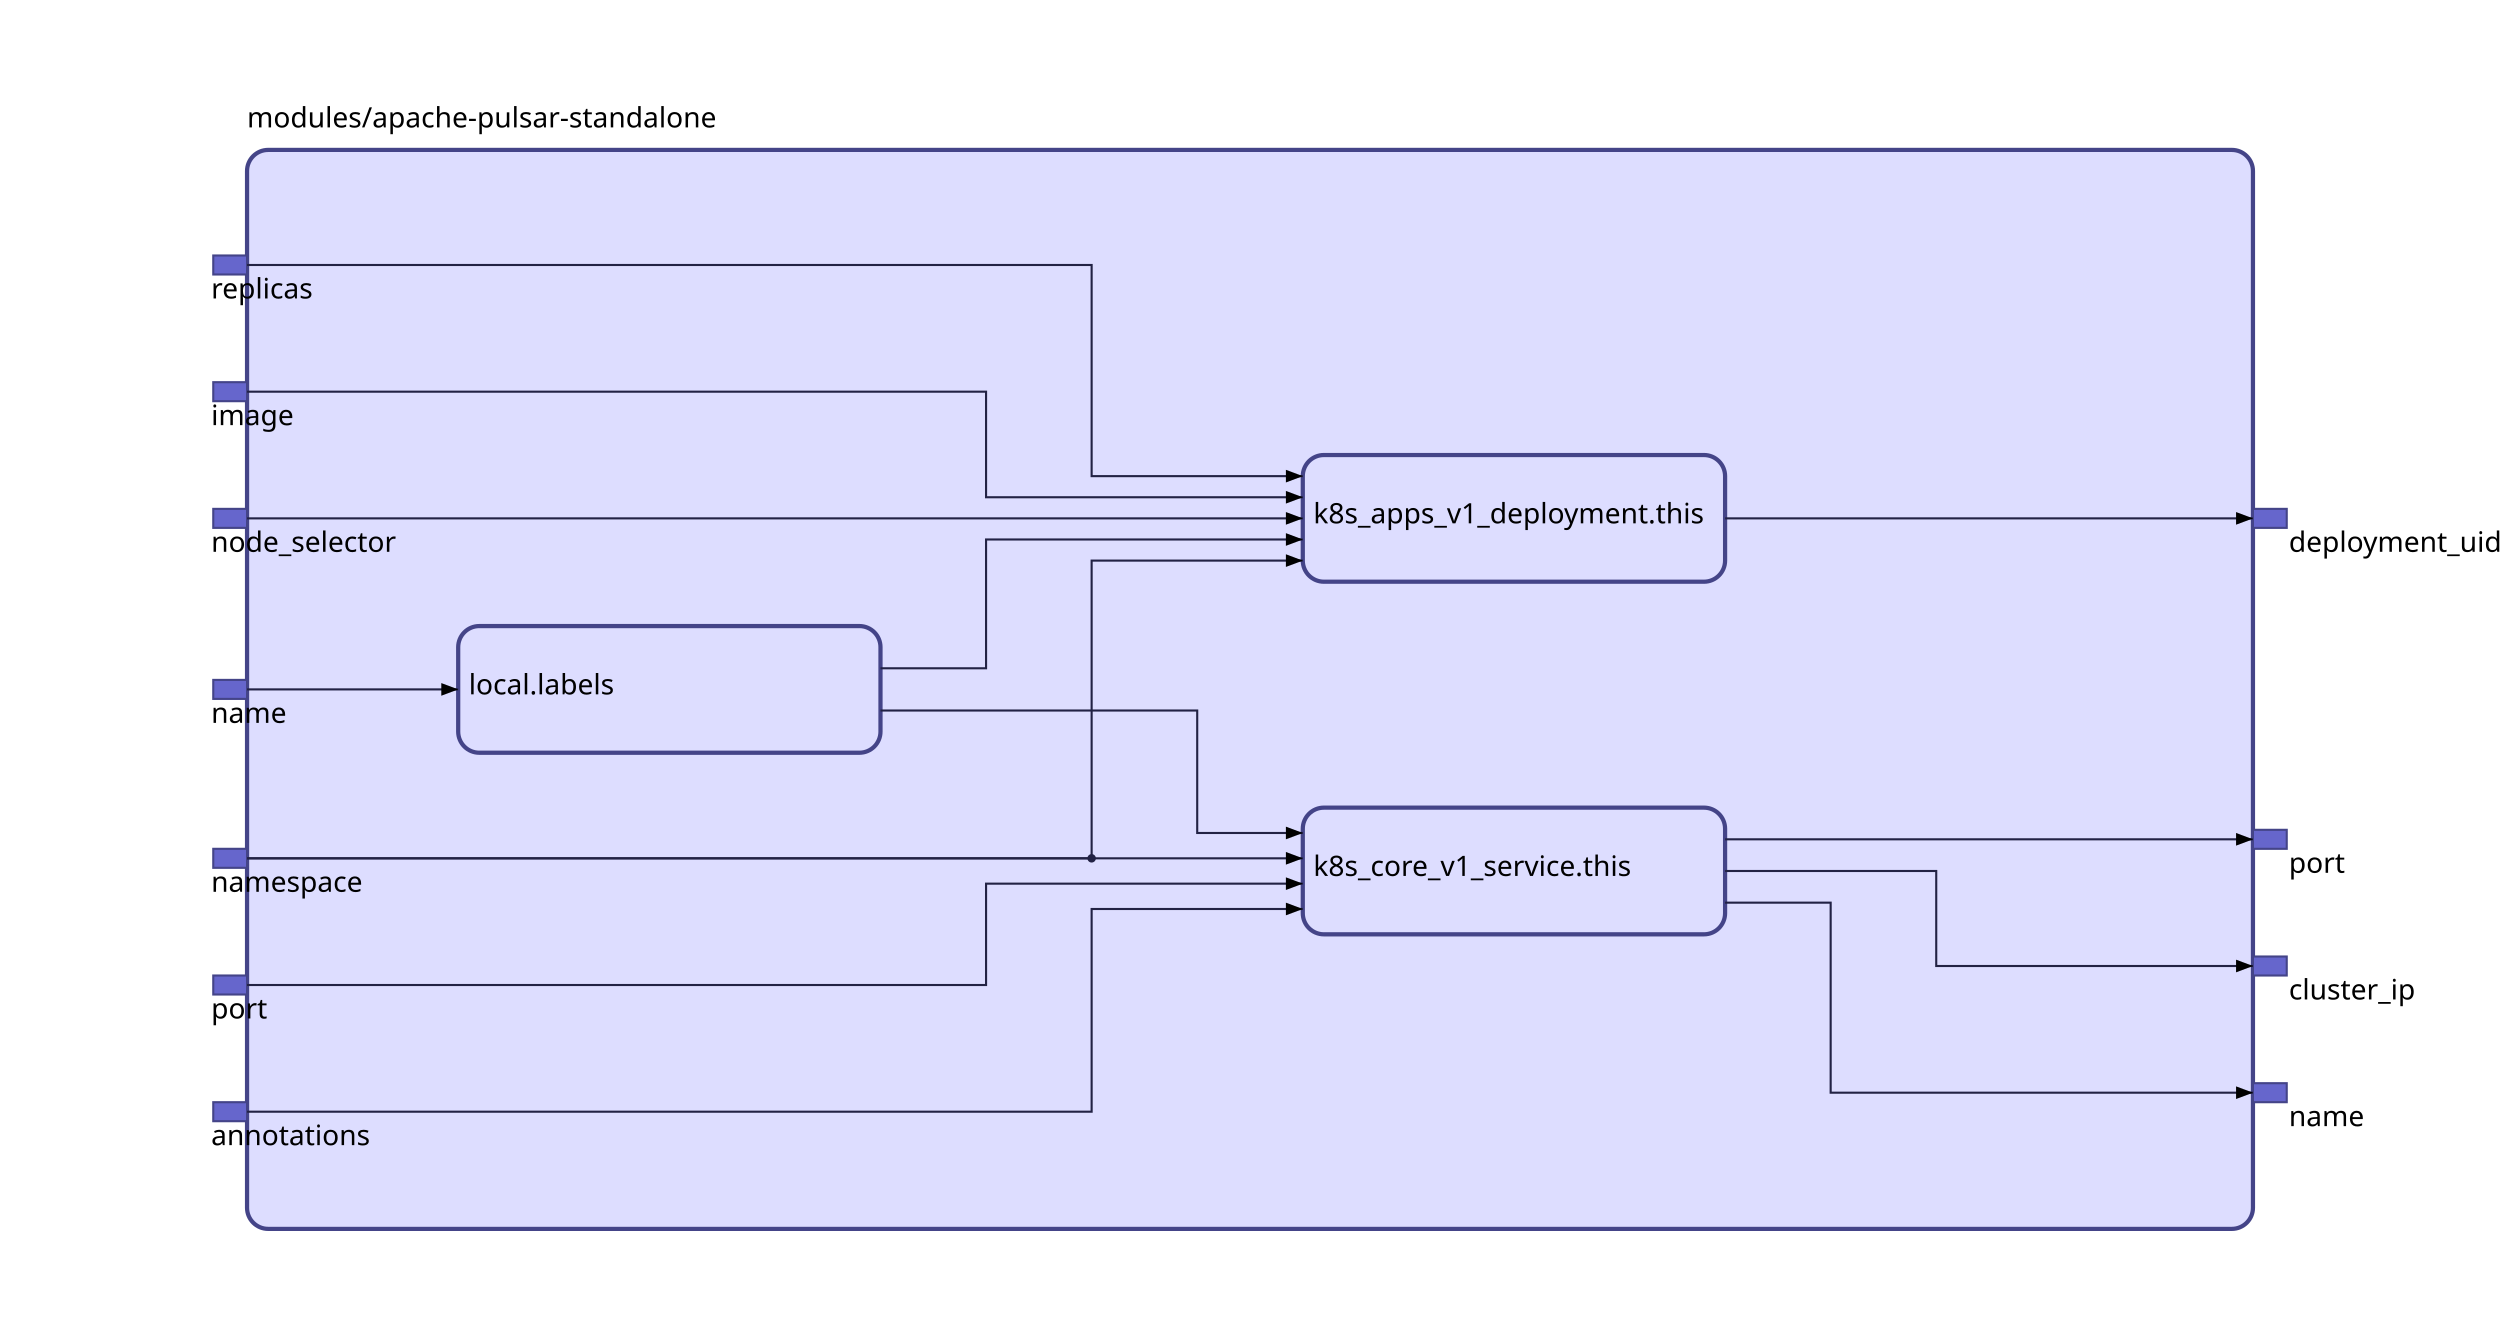
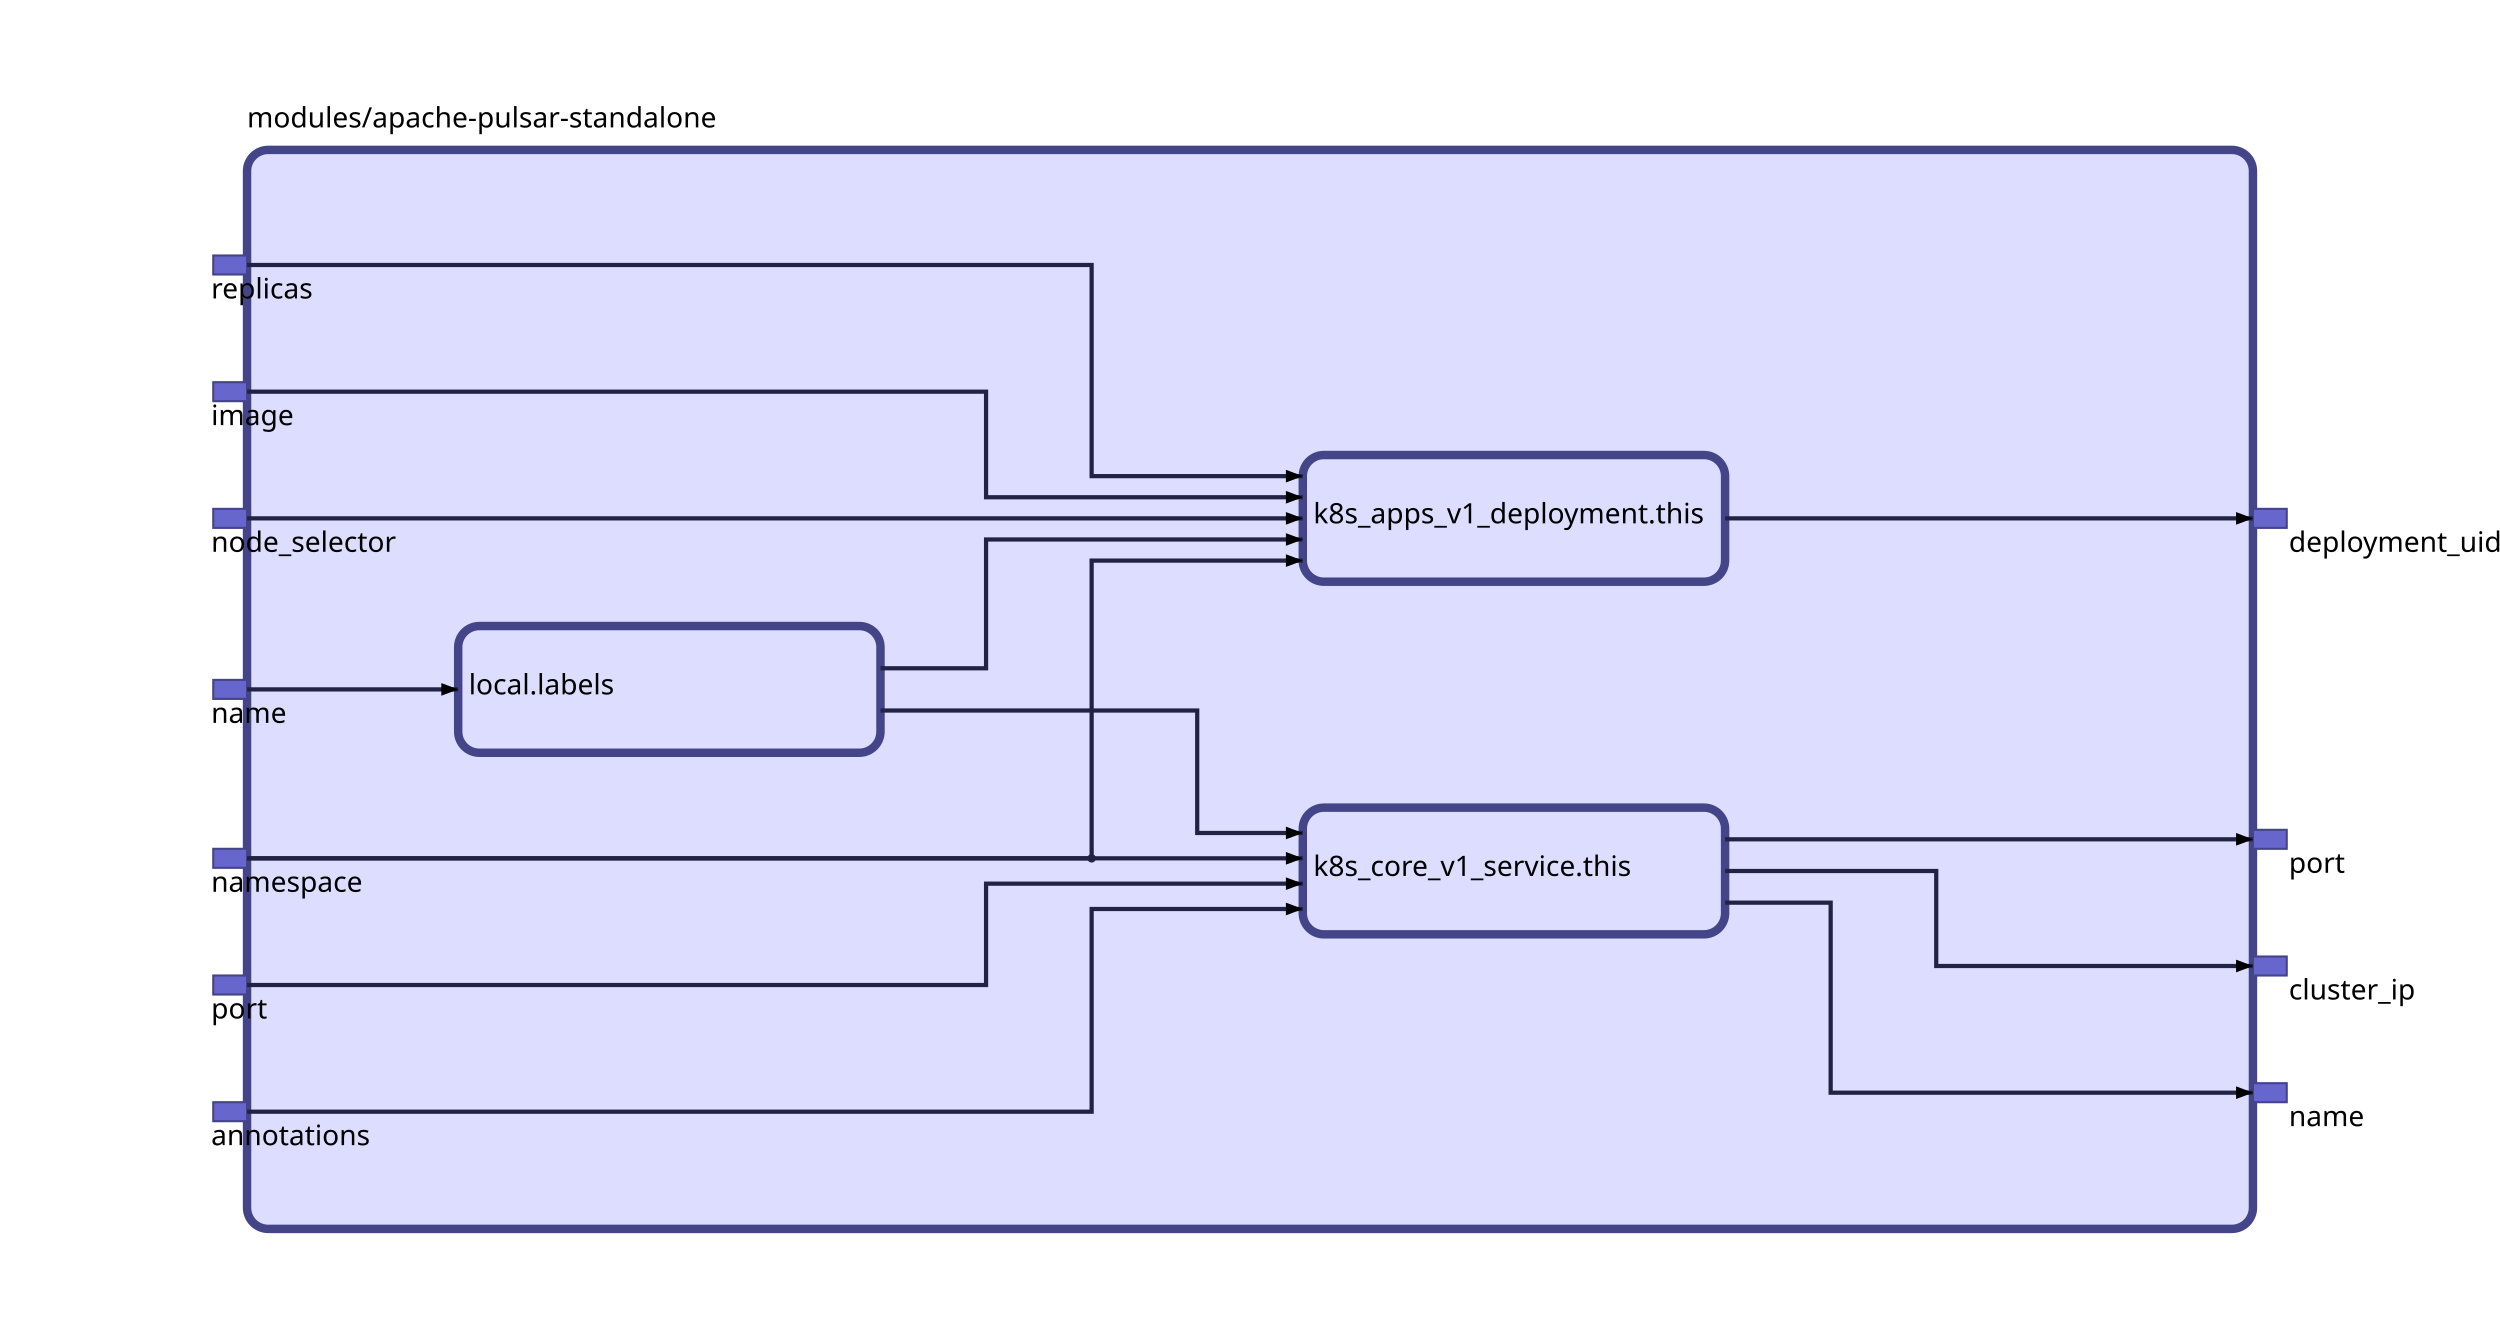
<svg xmlns="http://www.w3.org/2000/svg" id="sprotty_1" class="sprotty-graph sprotty" tabindex="1002" viewBox="0 0 1184 632">
  <style>.elknode {
    stroke: #448;
-     stroke-width: 2;
+     stroke-width: 4;
    fill: #ddf;
}

.elkport {
    stroke: #448;
    stroke-width: 1;
    fill: #66c;
}

.elkedge {
    fill: none;
    stroke: #224;
-     stroke-width: 1;
+     stroke-width: 2;
    pointer-events: stroke;
}

.elkedge:hover {
    stroke: #88f;
-     stroke-width: 10;
+     stroke-width: 8;
+     stroke-dasharray: 16px;
+     stroke-dashoffset: 32px;
+     animation: stroke 0.5s linear infinite;
+ }
+ 
+ @keyframes stroke {
+     to {
+         stroke-dashoffset: 0;
+     }
}

.elkedge.arrow {
    fill: #336;
}

.elklabel {
    stroke-width: 0;
    stroke: #000;
    fill: #000;
    font-family: sans-serif;
    font-size: 10pt;
    dominant-baseline: hanging;
}

.elklabel:hover {
    font-size: 24pt;
}

.elkjunction {
    stroke: none;
    fill: #224;
}

.selected &gt; rect {
    stroke-width: 3;
}

.mouseover {
    stroke: #88f;
}
/*
 * Copyright (C) 2017 TypeFox and others.
 *
 * Licensed under the Apache License, Version 2.0 (the "License"); you may not use this file except in compliance with the License.
 * You may obtain a copy of the License at http://www.apache.org/licenses/LICENSE-2.0
 */

.sprotty {
    padding: 0px;
    font-family: "Helvetica Neue", Helvetica, Arial, sans-serif;
}

.sprotty-hidden {
    display: block;
    position: absolute;
    width: 0px;
    height: 0px;
}

.sprotty-popup {
    font-family: "Helvetica Neue", Helvetica, Arial, sans-serif;
    position: absolute;
    background: white;
    border-radius: 5px;
    border: 1px solid;
    max-width: 400px;
    min-width: 100px;
}

.sprotty-popup &gt; div {
    margin: 10px;
}

.sprotty-popup-closed {
    display: none;
}
</style>
  <g transform="scale(1) translate(0,0)">
    <g id="sprotty_3" transform="translate(117, 71)" opacity="1">
      <rect class="elknode" x="0" y="0" rx="10" width="950" height="511" />
      <g id="sprotty_5" transform="translate(500, 144.5)" opacity="1">
        <rect class="elknode" x="0" y="0" rx="10" width="200" height="60" />
        <text id="sprotty_6" class="elklabel" transform="translate(5, 22) translate(0, 0)" opacity="1">k8s_apps_v1_deployment.this</text>
      </g>
      <g id="sprotty_7" transform="translate(500, 311.5)" opacity="1">
        <rect class="elknode" x="0" y="0" rx="10" width="200" height="60" />
        <text id="sprotty_8" class="elklabel" transform="translate(5, 22) translate(0, 0)" opacity="1">k8s_core_v1_service.this</text>
      </g>
      <g id="sprotty_9" transform="translate(100, 225.5)" opacity="1">
        <rect class="elknode" x="0" y="0" rx="10" width="200" height="60" />
        <text id="sprotty_10" class="elklabel" transform="translate(5, 22) translate(0, 0)" opacity="1">local.labels</text>
      </g>
      <g id="sprotty_12" transform="translate(-16, 110)" opacity="1">
        <rect class="elkport" x="0" y="0" width="16" height="9" />
        <text id="sprotty_13" class="elklabel" transform="translate(-1, 10) translate(0, 0)" opacity="1">image</text>
      </g>
      <g id="sprotty_15" transform="translate(-16, 331)" opacity="1">
        <rect class="elkport" x="0" y="0" width="16" height="9" />
        <text id="sprotty_16" class="elklabel" transform="translate(-1, 10) translate(0, 0)" opacity="1">namespace</text>
      </g>
      <g id="sprotty_18" transform="translate(-16, 170)" opacity="1">
        <rect class="elkport" x="0" y="0" width="16" height="9" />
        <text id="sprotty_19" class="elklabel" transform="translate(-1, 10) translate(0, 0)" opacity="1">node_selector</text>
      </g>
      <g id="sprotty_21" transform="translate(-16, 50)" opacity="1">
        <rect class="elkport" x="0" y="0" width="16" height="9" />
        <text id="sprotty_22" class="elklabel" transform="translate(-1, 10) translate(0, 0)" opacity="1">replicas</text>
      </g>
      <g id="sprotty_25" transform="translate(-16, 451)" opacity="1">
        <rect class="elkport" x="0" y="0" width="16" height="9" />
        <text id="sprotty_26" class="elklabel" transform="translate(-1, 10) translate(0, 0)" opacity="1">annotations</text>
      </g>
      <g id="sprotty_29" transform="translate(-16, 391)" opacity="1">
        <rect class="elkport" x="0" y="0" width="16" height="9" />
        <text id="sprotty_30" class="elklabel" transform="translate(-1, 10) translate(0, 0)" opacity="1">port</text>
      </g>
      <g id="sprotty_32" transform="translate(-16, 251)" opacity="1">
        <rect class="elkport" x="0" y="0" width="16" height="9" />
        <text id="sprotty_33" class="elklabel" transform="translate(-1, 10) translate(0, 0)" opacity="1">name</text>
      </g>
      <g id="sprotty_35" transform="translate(950, 382)" opacity="1">
        <rect class="elkport" x="0" y="0" width="16" height="9" />
        <text id="sprotty_36" class="elklabel" transform="translate(17, 10) translate(0, 0)" opacity="1">cluster_ip</text>
      </g>
      <g id="sprotty_38" transform="translate(950, 170)" opacity="1">
        <rect class="elkport" x="0" y="0" width="16" height="9" />
        <text id="sprotty_39" class="elklabel" transform="translate(17, 10) translate(0, 0)" opacity="1">deployment_uid</text>
      </g>
      <g id="sprotty_41" transform="translate(950, 442)" opacity="1">
        <rect class="elkport" x="0" y="0" width="16" height="9" />
        <text id="sprotty_42" class="elklabel" transform="translate(17, 10) translate(0, 0)" opacity="1">name</text>
      </g>
      <g id="sprotty_44" transform="translate(950, 322)" opacity="1">
        <rect class="elkport" x="0" y="0" width="16" height="9" />
        <text id="sprotty_45" class="elklabel" transform="translate(17, 10) translate(0, 0)" opacity="1">port</text>
      </g>
      <text id="sprotty_4" class="elklabel" transform="translate(0, -21) translate(0, 0)" opacity="1">modules/apache-pulsar-standalone</text>
      <g id="sprotty_11" class="sprotty-edge" opacity="1">
        <path class="elkedge" d="M 300,245.5 L 350,245.5 L 350,184.5 L 500,184.5" />
        <path class="edge arrow" d="M 0,0 L 8,-3 L 8,3 Z" transform="rotate(180 500 184.5) translate(500 184.5)" />
      </g>
      <g id="sprotty_14" class="sprotty-edge" opacity="1">
        <path class="elkedge" d="M 0,114.5 L 350,114.5 L 350,164.5 L 500,164.5" />
        <path class="edge arrow" d="M 0,0 L 8,-3 L 8,3 Z" transform="rotate(180 500 164.5) translate(500 164.5)" />
      </g>
      <g id="sprotty_17" class="sprotty-edge" opacity="1">
        <path class="elkedge" d="M 0,335.5 L 400,335.5 L 400,194.5 L 500,194.5" />
        <path class="edge arrow" d="M 0,0 L 8,-3 L 8,3 Z" transform="rotate(180 500 194.5) translate(500 194.5)" />
        <g id="sprotty_17_j0" transform="translate(400, 335.5)" opacity="1">
          <circle class="elkjunction" r="2" />
        </g>
      </g>
      <g id="sprotty_20" class="sprotty-edge" opacity="1">
        <path class="elkedge" d="M 0,174.5 L 500,174.5" />
        <path class="edge arrow" d="M 0,0 L 8,-3 L 8,3 Z" transform="rotate(180 500 174.5) translate(500 174.5)" />
      </g>
      <g id="sprotty_23" class="sprotty-edge" opacity="1">
        <path class="elkedge" d="M 0,54.5 L 400,54.5 L 400,154.5 L 500,154.5" />
        <path class="edge arrow" d="M 0,0 L 8,-3 L 8,3 Z" transform="rotate(180 500 154.5) translate(500 154.5)" />
      </g>
      <g id="sprotty_24" class="sprotty-edge" opacity="1">
        <path class="elkedge" d="M 300,265.5 L 450,265.5 L 450,323.5 L 500,323.5" />
        <path class="edge arrow" d="M 0,0 L 8,-3 L 8,3 Z" transform="rotate(180 500 323.5) translate(500 323.5)" />
      </g>
      <g id="sprotty_27" class="sprotty-edge" opacity="1">
        <path class="elkedge" d="M 0,455.5 L 400,455.5 L 400,359.5 L 500,359.5" />
        <path class="edge arrow" d="M 0,0 L 8,-3 L 8,3 Z" transform="rotate(180 500 359.5) translate(500 359.5)" />
      </g>
      <g id="sprotty_28" class="sprotty-edge" opacity="1">
        <path class="elkedge" d="M 0,335.5 L 500,335.5" />
        <path class="edge arrow" d="M 0,0 L 8,-3 L 8,3 Z" transform="rotate(180 500 335.5) translate(500 335.5)" />
      </g>
      <g id="sprotty_31" class="sprotty-edge" opacity="1">
        <path class="elkedge" d="M 0,395.5 L 350,395.5 L 350,347.5 L 500,347.5" />
        <path class="edge arrow" d="M 0,0 L 8,-3 L 8,3 Z" transform="rotate(180 500 347.5) translate(500 347.5)" />
      </g>
      <g id="sprotty_34" class="sprotty-edge" opacity="1">
        <path class="elkedge" d="M 0,255.5 L 100,255.5" />
        <path class="edge arrow" d="M 0,0 L 8,-3 L 8,3 Z" transform="rotate(180 100 255.5) translate(100 255.5)" />
      </g>
      <g id="sprotty_37" class="sprotty-edge" opacity="1">
        <path class="elkedge" d="M 700,341.5 L 800,341.5 L 800,386.5 L 950,386.5" />
        <path class="edge arrow" d="M 0,0 L 8,-3 L 8,3 Z" transform="rotate(180 950 386.5) translate(950 386.5)" />
      </g>
      <g id="sprotty_40" class="sprotty-edge" opacity="1">
        <path class="elkedge" d="M 700,174.5 L 950,174.5" />
        <path class="edge arrow" d="M 0,0 L 8,-3 L 8,3 Z" transform="rotate(180 950 174.5) translate(950 174.5)" />
      </g>
      <g id="sprotty_43" class="sprotty-edge" opacity="1">
        <path class="elkedge" d="M 700,356.5 L 750,356.5 L 750,446.5 L 950,446.5" />
        <path class="edge arrow" d="M 0,0 L 8,-3 L 8,3 Z" transform="rotate(180 950 446.5) translate(950 446.5)" />
      </g>
      <g id="sprotty_46" class="sprotty-edge" opacity="1">
        <path class="elkedge" d="M 700,326.5 L 950,326.5" />
        <path class="edge arrow" d="M 0,0 L 8,-3 L 8,3 Z" transform="rotate(180 950 326.5) translate(950 326.5)" />
      </g>
    </g>
  </g>
</svg>
